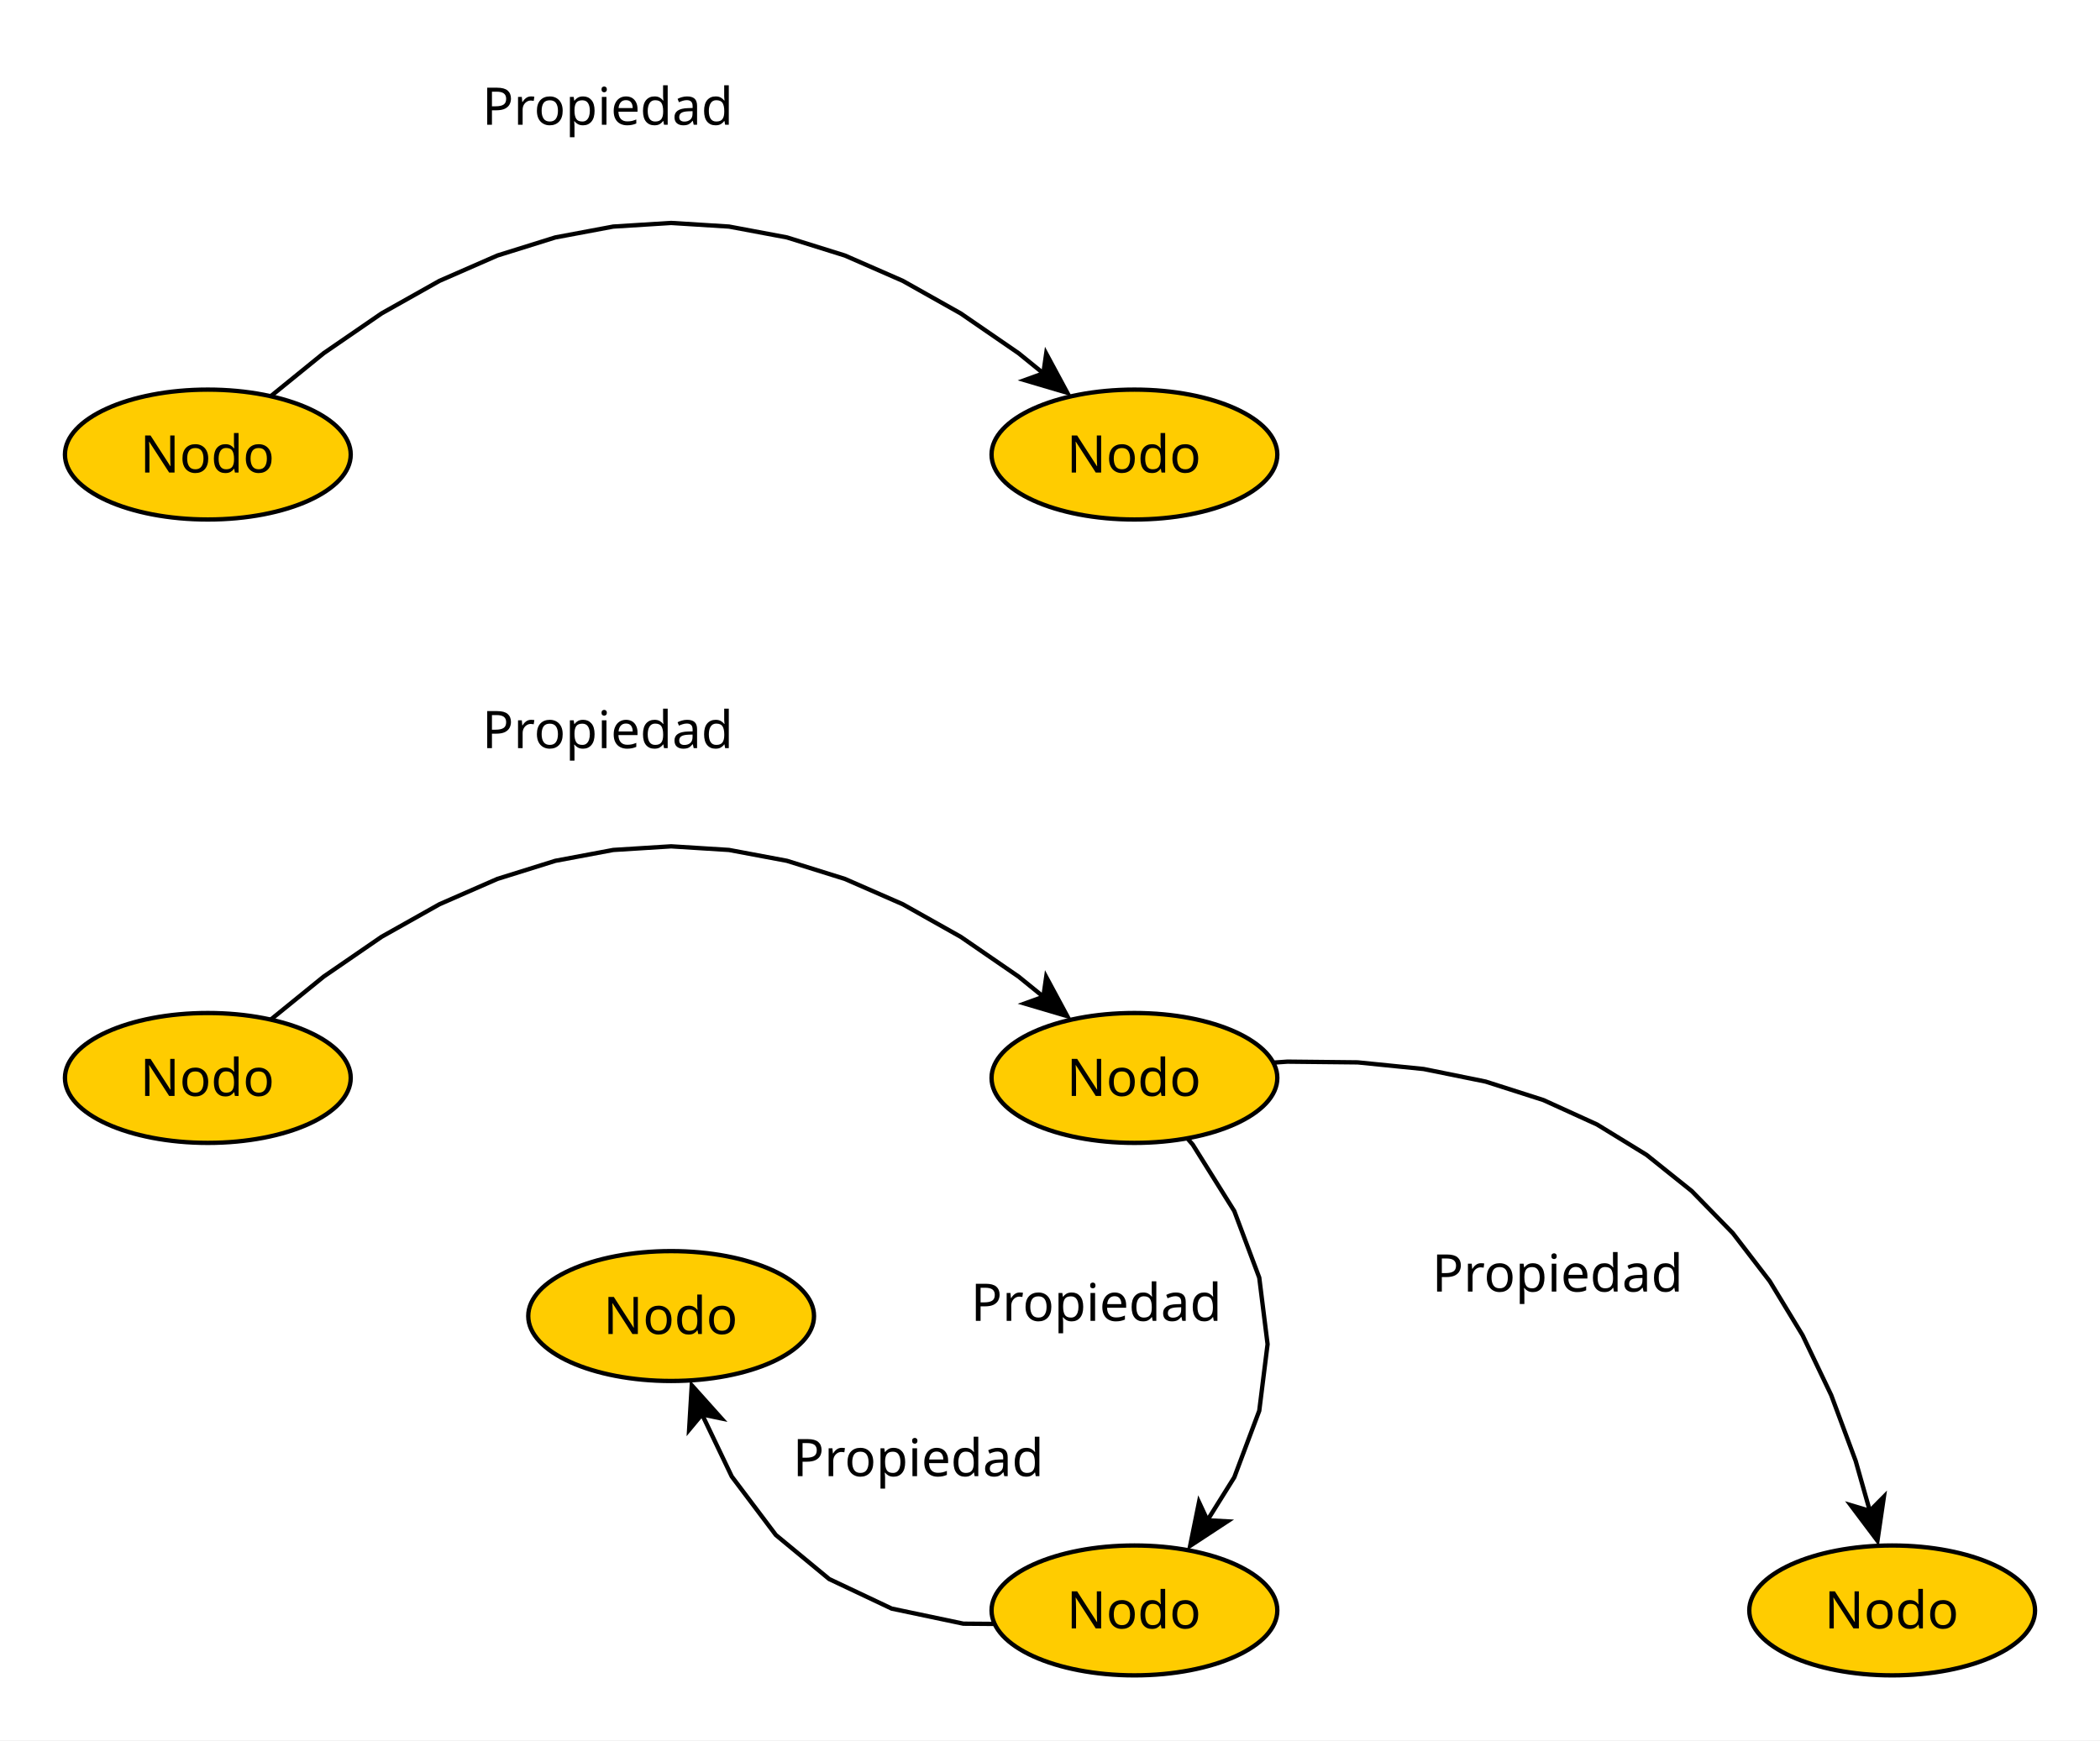
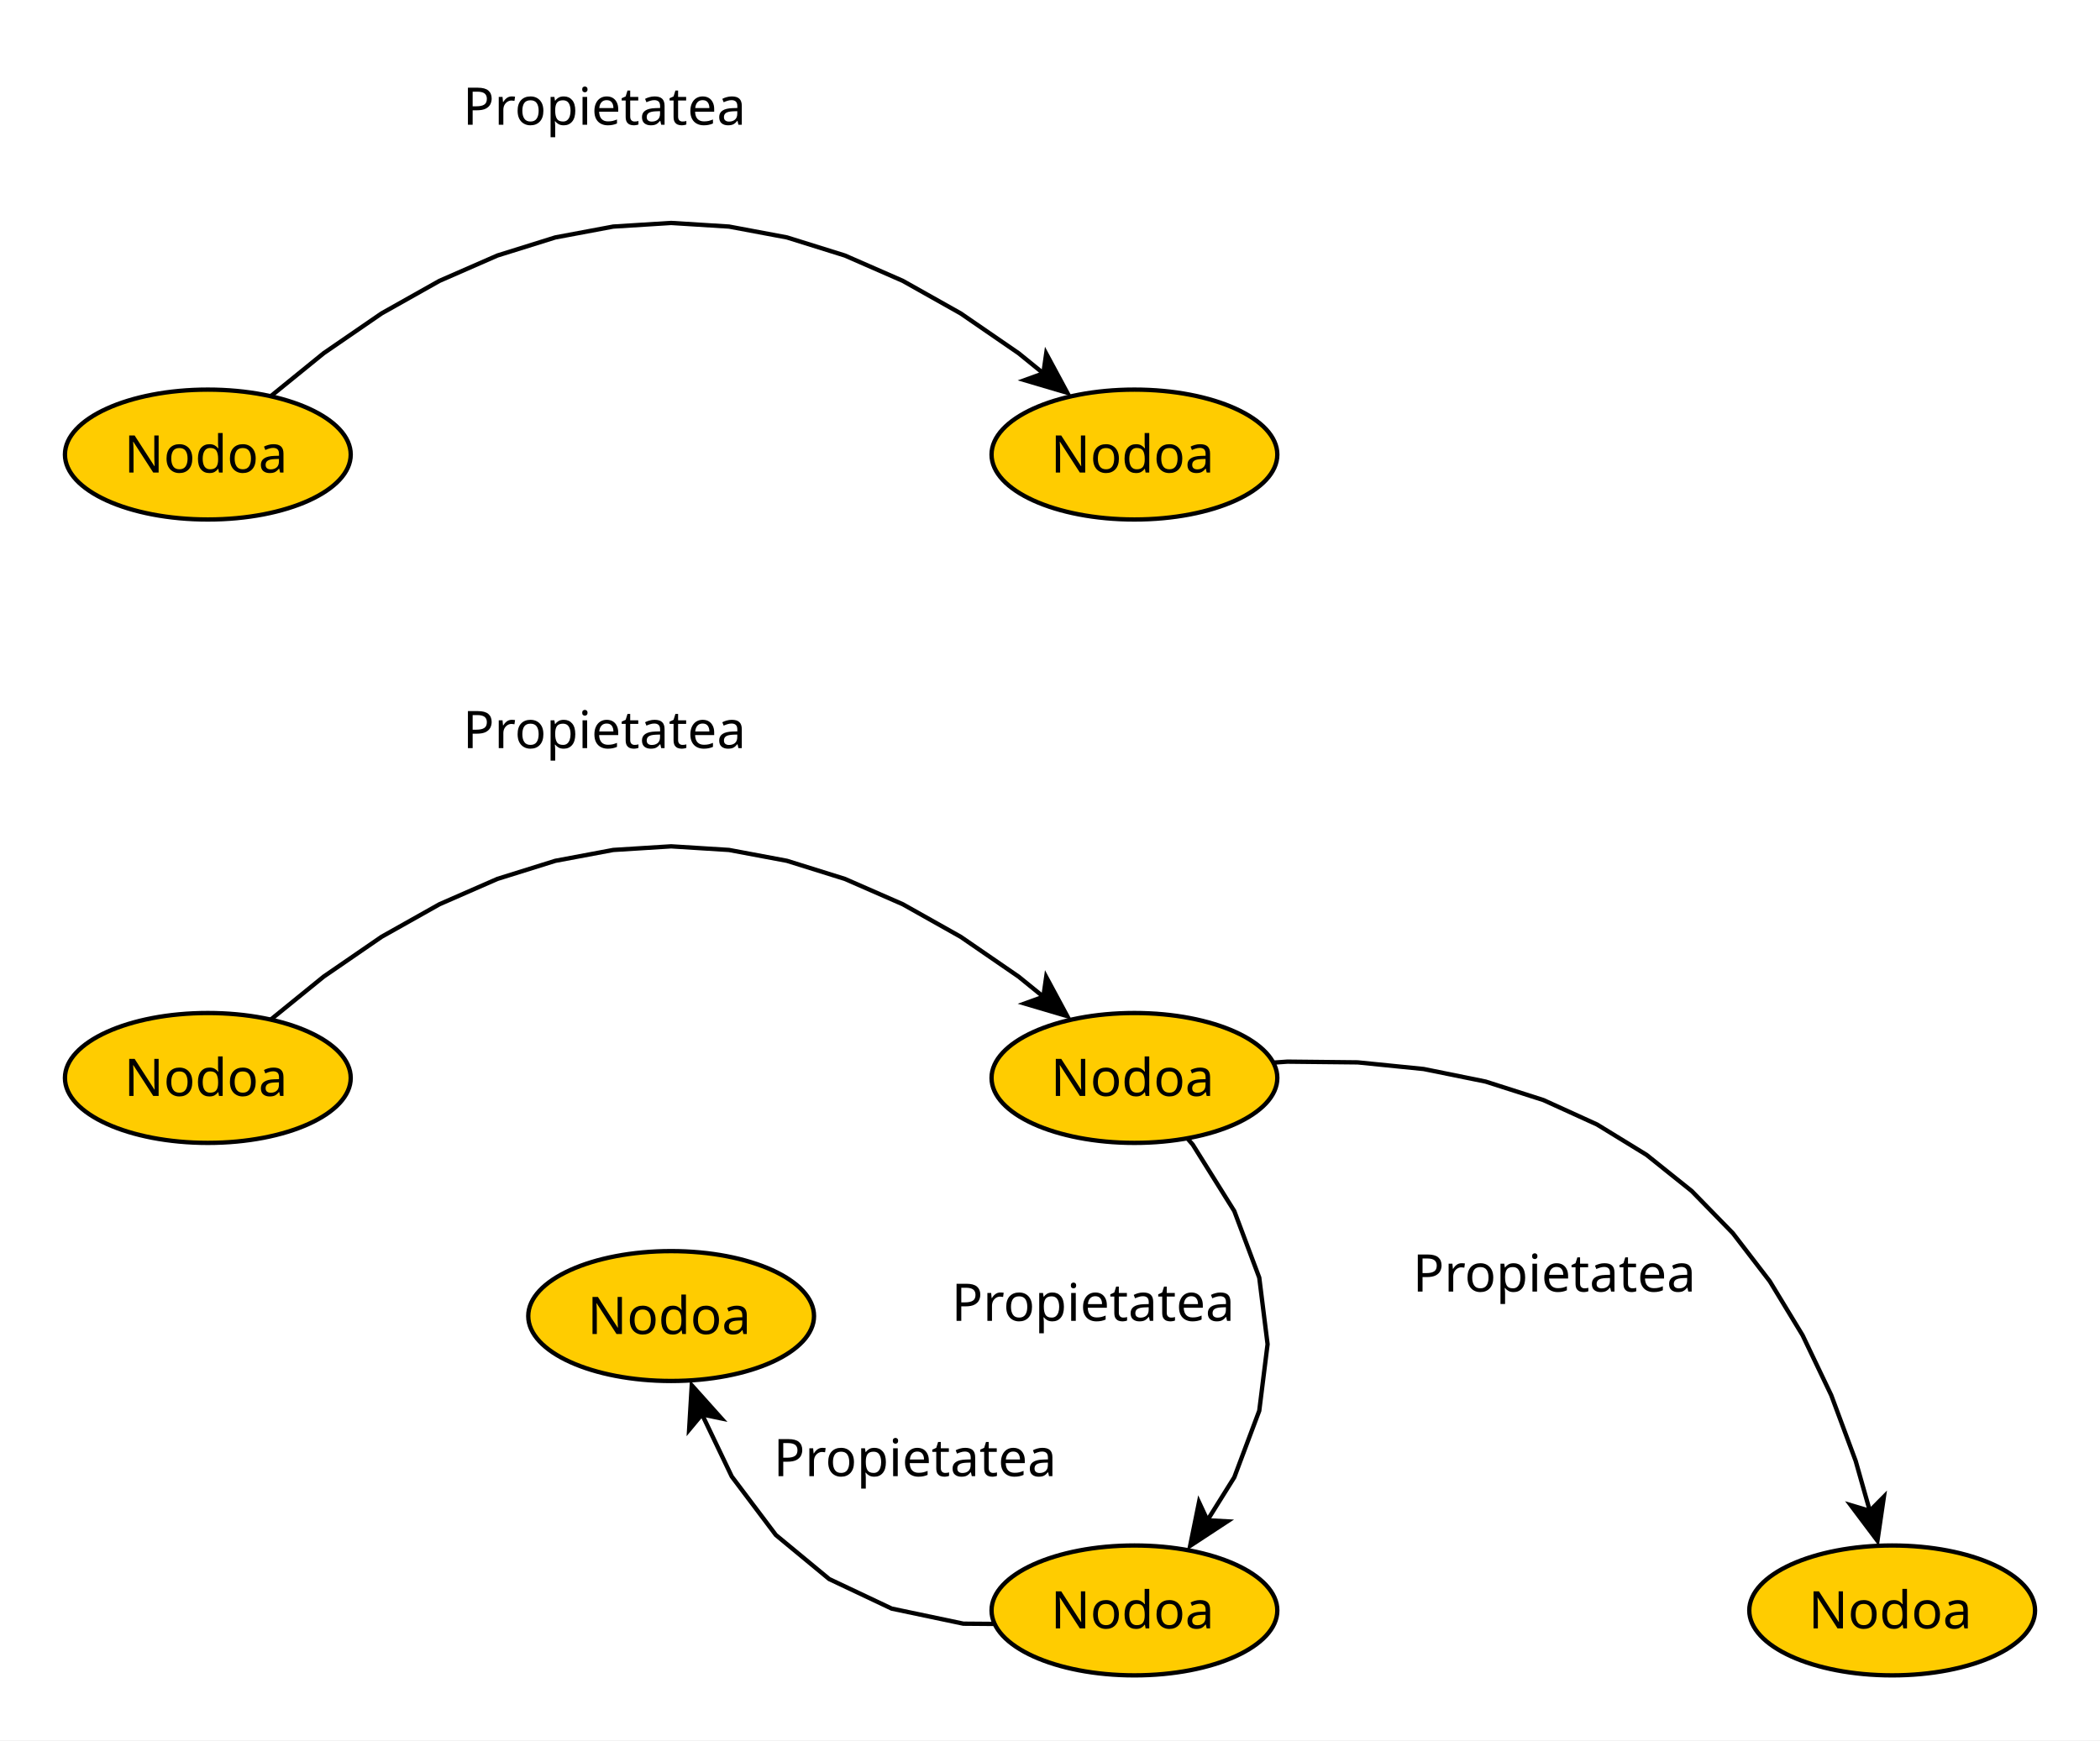
<svg xmlns="http://www.w3.org/2000/svg" fill-opacity="1" color-rendering="auto" color-interpolation="auto" text-rendering="auto" stroke="black" stroke-linecap="square" width="485" stroke-miterlimit="10" shape-rendering="auto" stroke-opacity="1" fill="black" stroke-dasharray="none" font-weight="normal" stroke-width="1" height="402" font-family="'Dialog'" font-style="normal" stroke-linejoin="miter" font-size="12px" stroke-dashoffset="0" image-rendering="auto">
  <defs id="genericDefs" />
  <g>
    <defs id="defs1">
      <clipPath clipPathUnits="userSpaceOnUse" id="clipPath1">
        <path d="M0 0 L485 0 L485 402 L0 402 L0 0 Z" />
      </clipPath>
      <clipPath clipPathUnits="userSpaceOnUse" id="clipPath2">
        <path d="M203 197 L688 197 L688 599 L203 599 L203 197 Z" />
      </clipPath>
    </defs>
    <g fill="white" text-rendering="geometricPrecision" shape-rendering="geometricPrecision" transform="translate(-203,-197)" stroke="white">
      <rect x="203" width="485" height="402" y="197" clip-path="url(#clipPath2)" stroke="none" />
    </g>
    <g fill="rgb(255,204,0)" text-rendering="geometricPrecision" shape-rendering="geometricPrecision" transform="matrix(1,0,0,1,-203,-197)" stroke="rgb(255,204,0)">
      <ellipse rx="33" ry="15" clip-path="url(#clipPath2)" cx="251" cy="302" stroke="none" />
    </g>
    <g text-rendering="geometricPrecision" stroke-miterlimit="1.45" shape-rendering="geometricPrecision" transform="matrix(1,0,0,1,-203,-197)" stroke-linecap="butt">
      <ellipse rx="33" fill="none" ry="15" clip-path="url(#clipPath2)" cx="251" cy="302" />
-       <text x="235.361" xml:space="preserve" y="306.154" clip-path="url(#clipPath2)" font-family="sans-serif" stroke="none">Nodo</text>
+       <text x="231.685" xml:space="preserve" y="306.154" clip-path="url(#clipPath2)" font-family="sans-serif" stroke="none">Nodoa</text>
    </g>
    <g fill="rgb(255,204,0)" text-rendering="geometricPrecision" shape-rendering="geometricPrecision" transform="matrix(1,0,0,1,-203,-197)" stroke="rgb(255,204,0)">
      <ellipse rx="33" ry="15" clip-path="url(#clipPath2)" cx="465" cy="302" stroke="none" />
    </g>
    <g text-rendering="geometricPrecision" stroke-miterlimit="1.45" shape-rendering="geometricPrecision" transform="matrix(1,0,0,1,-203,-197)" stroke-linecap="butt">
      <ellipse rx="33" fill="none" ry="15" clip-path="url(#clipPath2)" cx="465" cy="302" />
-       <text x="449.361" xml:space="preserve" y="306.154" clip-path="url(#clipPath2)" font-family="sans-serif" stroke="none">Nodo</text>
+       <text x="445.685" xml:space="preserve" y="306.154" clip-path="url(#clipPath2)" font-family="sans-serif" stroke="none">Nodoa</text>
    </g>
    <g fill="rgb(255,204,0)" text-rendering="geometricPrecision" shape-rendering="geometricPrecision" transform="matrix(1,0,0,1,-203,-197)" stroke="rgb(255,204,0)">
      <ellipse rx="33" ry="15" clip-path="url(#clipPath2)" cx="251" cy="446" stroke="none" />
    </g>
    <g text-rendering="geometricPrecision" stroke-miterlimit="1.45" shape-rendering="geometricPrecision" transform="matrix(1,0,0,1,-203,-197)" stroke-linecap="butt">
      <ellipse rx="33" fill="none" ry="15" clip-path="url(#clipPath2)" cx="251" cy="446" />
-       <text x="235.361" xml:space="preserve" y="450.154" clip-path="url(#clipPath2)" font-family="sans-serif" stroke="none">Nodo</text>
+       <text x="231.685" xml:space="preserve" y="450.154" clip-path="url(#clipPath2)" font-family="sans-serif" stroke="none">Nodoa</text>
    </g>
    <g fill="rgb(255,204,0)" text-rendering="geometricPrecision" shape-rendering="geometricPrecision" transform="matrix(1,0,0,1,-203,-197)" stroke="rgb(255,204,0)">
      <ellipse rx="33" ry="15" clip-path="url(#clipPath2)" cx="465" cy="446" stroke="none" />
    </g>
    <g text-rendering="geometricPrecision" stroke-miterlimit="1.45" shape-rendering="geometricPrecision" transform="matrix(1,0,0,1,-203,-197)" stroke-linecap="butt">
      <ellipse rx="33" fill="none" ry="15" clip-path="url(#clipPath2)" cx="465" cy="446" />
-       <text x="449.361" xml:space="preserve" y="450.154" clip-path="url(#clipPath2)" font-family="sans-serif" stroke="none">Nodo</text>
+       <text x="445.685" xml:space="preserve" y="450.154" clip-path="url(#clipPath2)" font-family="sans-serif" stroke="none">Nodoa</text>
    </g>
    <g fill="rgb(255,204,0)" text-rendering="geometricPrecision" shape-rendering="geometricPrecision" transform="matrix(1,0,0,1,-203,-197)" stroke="rgb(255,204,0)">
      <ellipse rx="33" ry="15" clip-path="url(#clipPath2)" cx="465" cy="569" stroke="none" />
    </g>
    <g text-rendering="geometricPrecision" stroke-miterlimit="1.45" shape-rendering="geometricPrecision" transform="matrix(1,0,0,1,-203,-197)" stroke-linecap="butt">
      <ellipse rx="33" fill="none" ry="15" clip-path="url(#clipPath2)" cx="465" cy="569" />
-       <text x="449.361" xml:space="preserve" y="573.154" clip-path="url(#clipPath2)" font-family="sans-serif" stroke="none">Nodo</text>
+       <text x="445.685" xml:space="preserve" y="573.154" clip-path="url(#clipPath2)" font-family="sans-serif" stroke="none">Nodoa</text>
    </g>
    <g fill="rgb(255,204,0)" text-rendering="geometricPrecision" shape-rendering="geometricPrecision" transform="matrix(1,0,0,1,-203,-197)" stroke="rgb(255,204,0)">
      <ellipse rx="33" ry="15" clip-path="url(#clipPath2)" cx="358" cy="501" stroke="none" />
    </g>
    <g text-rendering="geometricPrecision" stroke-miterlimit="1.45" shape-rendering="geometricPrecision" transform="matrix(1,0,0,1,-203,-197)" stroke-linecap="butt">
      <ellipse rx="33" fill="none" ry="15" clip-path="url(#clipPath2)" cx="358" cy="501" />
-       <text x="342.361" xml:space="preserve" y="505.154" clip-path="url(#clipPath2)" font-family="sans-serif" stroke="none">Nodo</text>
+       <text x="338.685" xml:space="preserve" y="505.154" clip-path="url(#clipPath2)" font-family="sans-serif" stroke="none">Nodoa</text>
    </g>
    <g fill="rgb(255,204,0)" text-rendering="geometricPrecision" shape-rendering="geometricPrecision" transform="matrix(1,0,0,1,-203,-197)" stroke="rgb(255,204,0)">
      <ellipse rx="33" ry="15" clip-path="url(#clipPath2)" cx="640" cy="569" stroke="none" />
    </g>
    <g text-rendering="geometricPrecision" stroke-miterlimit="1.45" shape-rendering="geometricPrecision" transform="matrix(1,0,0,1,-203,-197)" stroke-linecap="butt">
      <ellipse rx="33" fill="none" ry="15" clip-path="url(#clipPath2)" cx="640" cy="569" />
-       <text x="624.361" xml:space="preserve" y="573.154" clip-path="url(#clipPath2)" font-family="sans-serif" stroke="none">Nodo</text>
+       <text x="620.685" xml:space="preserve" y="573.154" clip-path="url(#clipPath2)" font-family="sans-serif" stroke="none">Nodoa</text>
      <path fill="none" d="M265.498 288.548 L277.75 278.594 L291.125 269.398 L304.5 261.875 L317.875 256.023 L331.25 251.844 L344.625 249.336 L358 248.5 L371.375 249.336 L384.75 251.844 L398.125 256.023 L411.5 261.875 L424.875 269.398 L438.25 278.594 L444.293 283.503" clip-path="url(#clipPath2)" />
      <path d="M450.502 288.548 L444.341 277.101 L443.517 282.873 L438.035 284.862 Z" clip-path="url(#clipPath2)" stroke="none" />
-       <text x="314.367" xml:space="preserve" y="225.821" clip-path="url(#clipPath2)" font-family="sans-serif" stroke="none">Propiedad</text>
+       <text x="309.911" xml:space="preserve" y="225.821" clip-path="url(#clipPath2)" font-family="sans-serif" stroke="none">Propietatea</text>
      <path fill="none" d="M265.498 432.548 L277.75 422.594 L291.125 413.398 L304.5 405.875 L317.875 400.023 L331.25 395.844 L344.625 393.336 L358 392.5 L371.375 393.336 L384.75 395.844 L398.125 400.023 L411.5 405.875 L424.875 413.398 L438.25 422.594 L444.293 427.503" clip-path="url(#clipPath2)" />
      <path d="M450.502 432.548 L444.341 421.101 L443.517 426.873 L438.035 428.862 Z" clip-path="url(#clipPath2)" stroke="none" />
-       <text x="314.367" xml:space="preserve" y="369.822" clip-path="url(#clipPath2)" font-family="sans-serif" stroke="none">Propiedad</text>
+       <text x="309.911" xml:space="preserve" y="369.822" clip-path="url(#clipPath2)" font-family="sans-serif" stroke="none">Propietatea</text>
      <path fill="none" d="M477.196 459.938 L478.453 461.375 L488.062 476.75 L493.828 492.125 L495.75 507.5 L493.828 522.875 L488.062 538.25 L481.691 548.444 L481.625 548.52" clip-path="url(#clipPath2)" />
      <path d="M477.14 555.144 L488.008 548.01 L482.186 547.692 L479.727 542.404 Z" clip-path="url(#clipPath2)" stroke="none" />
-       <text x="427.217" xml:space="preserve" y="502.105" clip-path="url(#clipPath2)" font-family="sans-serif" stroke="none">Propiedad</text>
+       <text x="422.761" xml:space="preserve" y="502.105" clip-path="url(#clipPath2)" font-family="sans-serif" stroke="none">Propietatea</text>
      <path fill="none" d="M432.69 572.117 L425.5 572.062 L408.938 568.578 L394.5 561.75 L382.188 551.578 L372 538.062 L364.999 523.423 L364.971 523.327" clip-path="url(#clipPath2)" />
      <path d="M362.337 515.774 L361.567 528.751 L365.3 524.272 L371.009 525.458 Z" clip-path="url(#clipPath2)" stroke="none" />
-       <text x="386.102" xml:space="preserve" y="537.99" clip-path="url(#clipPath2)" font-family="sans-serif" stroke="none">Propiedad</text>
+       <text x="381.646" xml:space="preserve" y="537.99" clip-path="url(#clipPath2)" font-family="sans-serif" stroke="none">Propietatea</text>
      <path fill="none" d="M497.073 442.462 L500.328 442.234 L516.551 442.402 L531.812 443.938 L546.113 446.84 L559.453 451.109 L571.832 456.746 L583.25 463.75 L593.707 472.121 L603.203 481.859 L611.738 492.965 L619.312 505.438 L625.926 519.277 L631.578 534.484 L634.926 546.313 L634.947 546.41" clip-path="url(#clipPath2)" />
      <path d="M636.92 554.163 L638.806 541.301 L634.7 545.441 L629.115 543.767 Z" clip-path="url(#clipPath2)" stroke="none" />
-       <text x="533.746" xml:space="preserve" y="495.345" clip-path="url(#clipPath2)" font-family="sans-serif" stroke="none">Propiedad</text>
+       <text x="529.29" xml:space="preserve" y="495.345" clip-path="url(#clipPath2)" font-family="sans-serif" stroke="none">Propietatea</text>
    </g>
  </g>
</svg>
